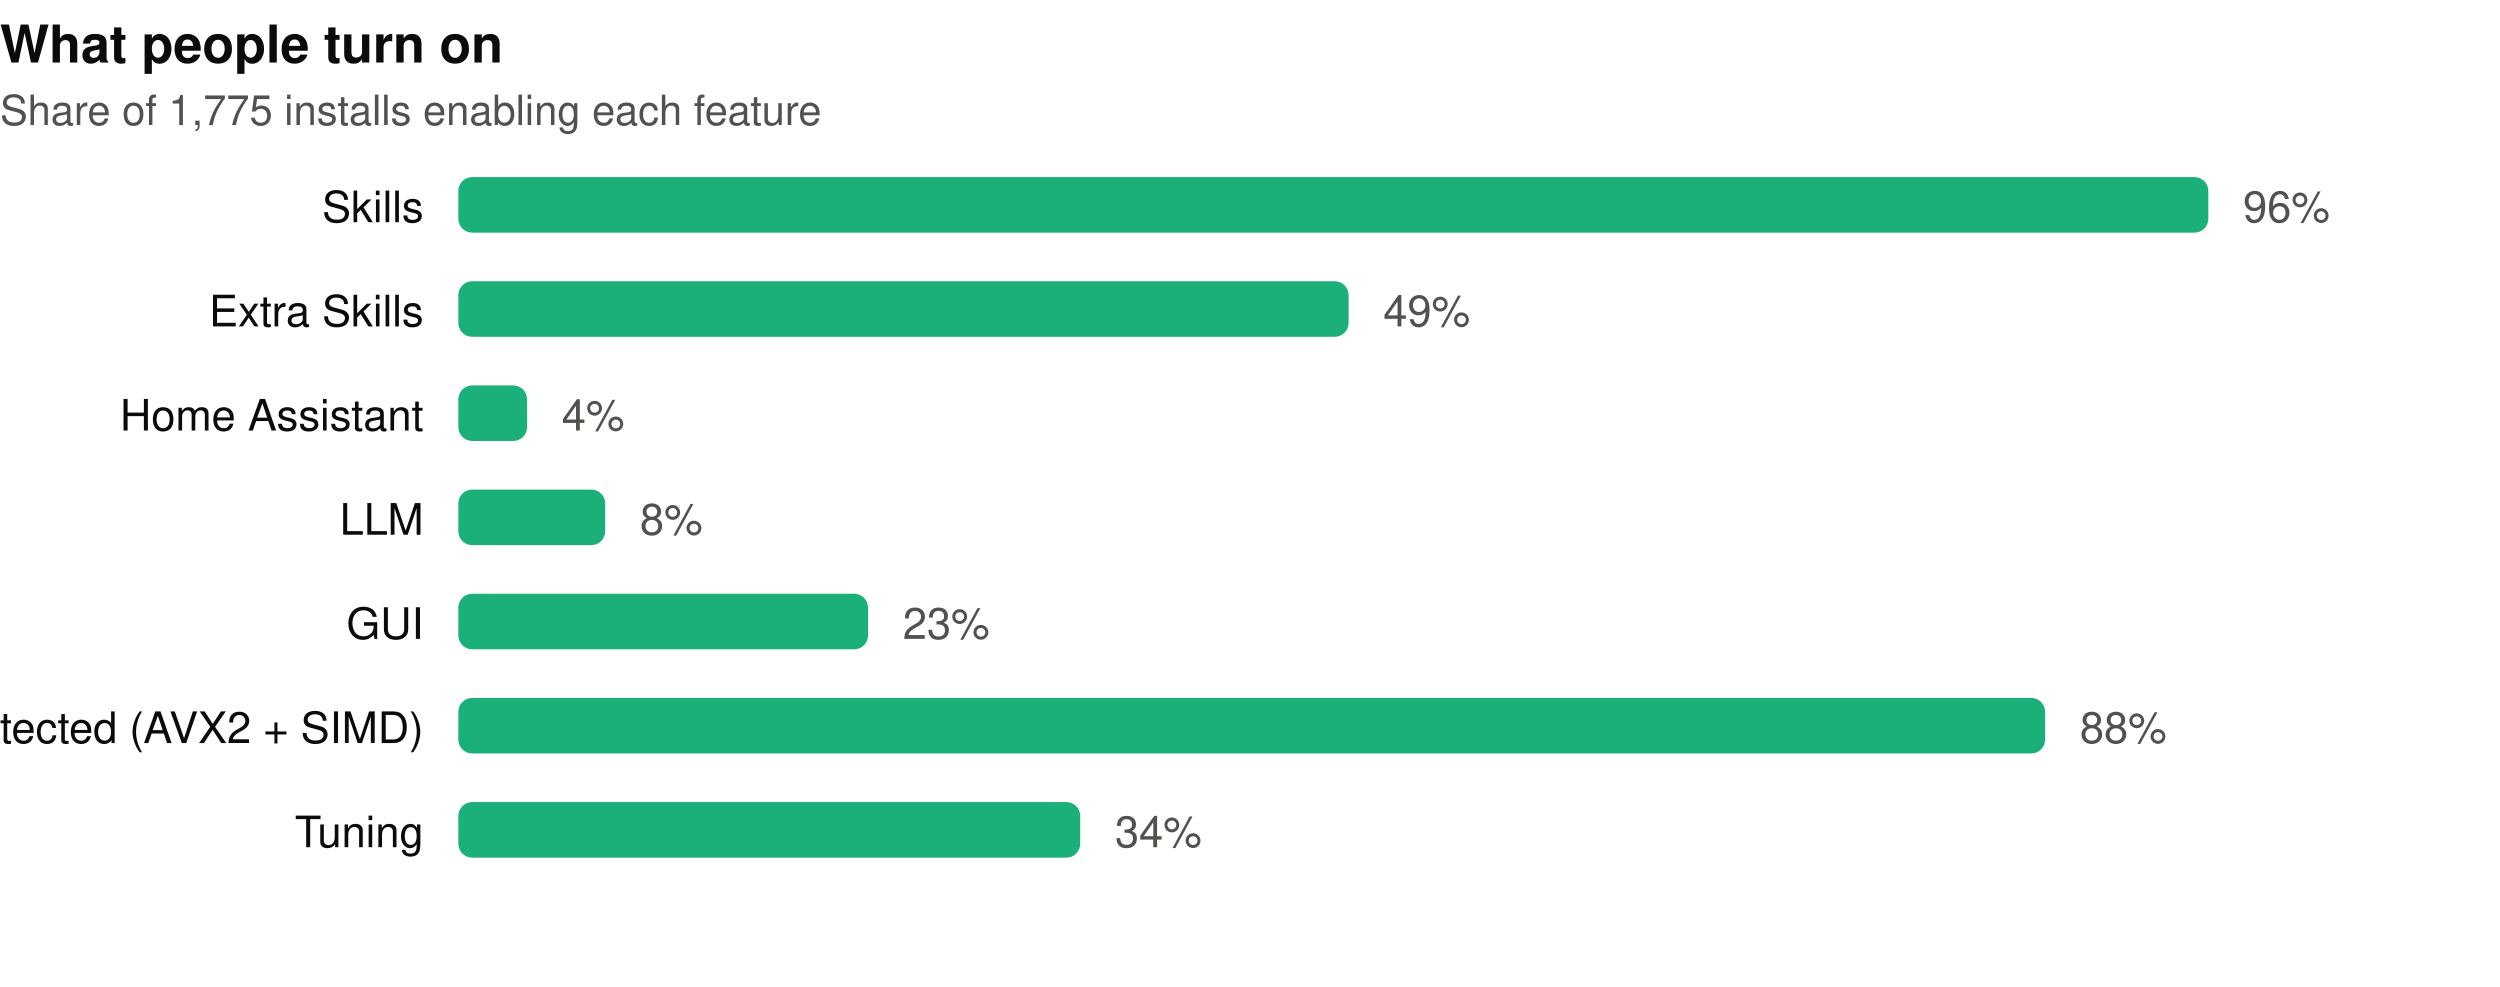
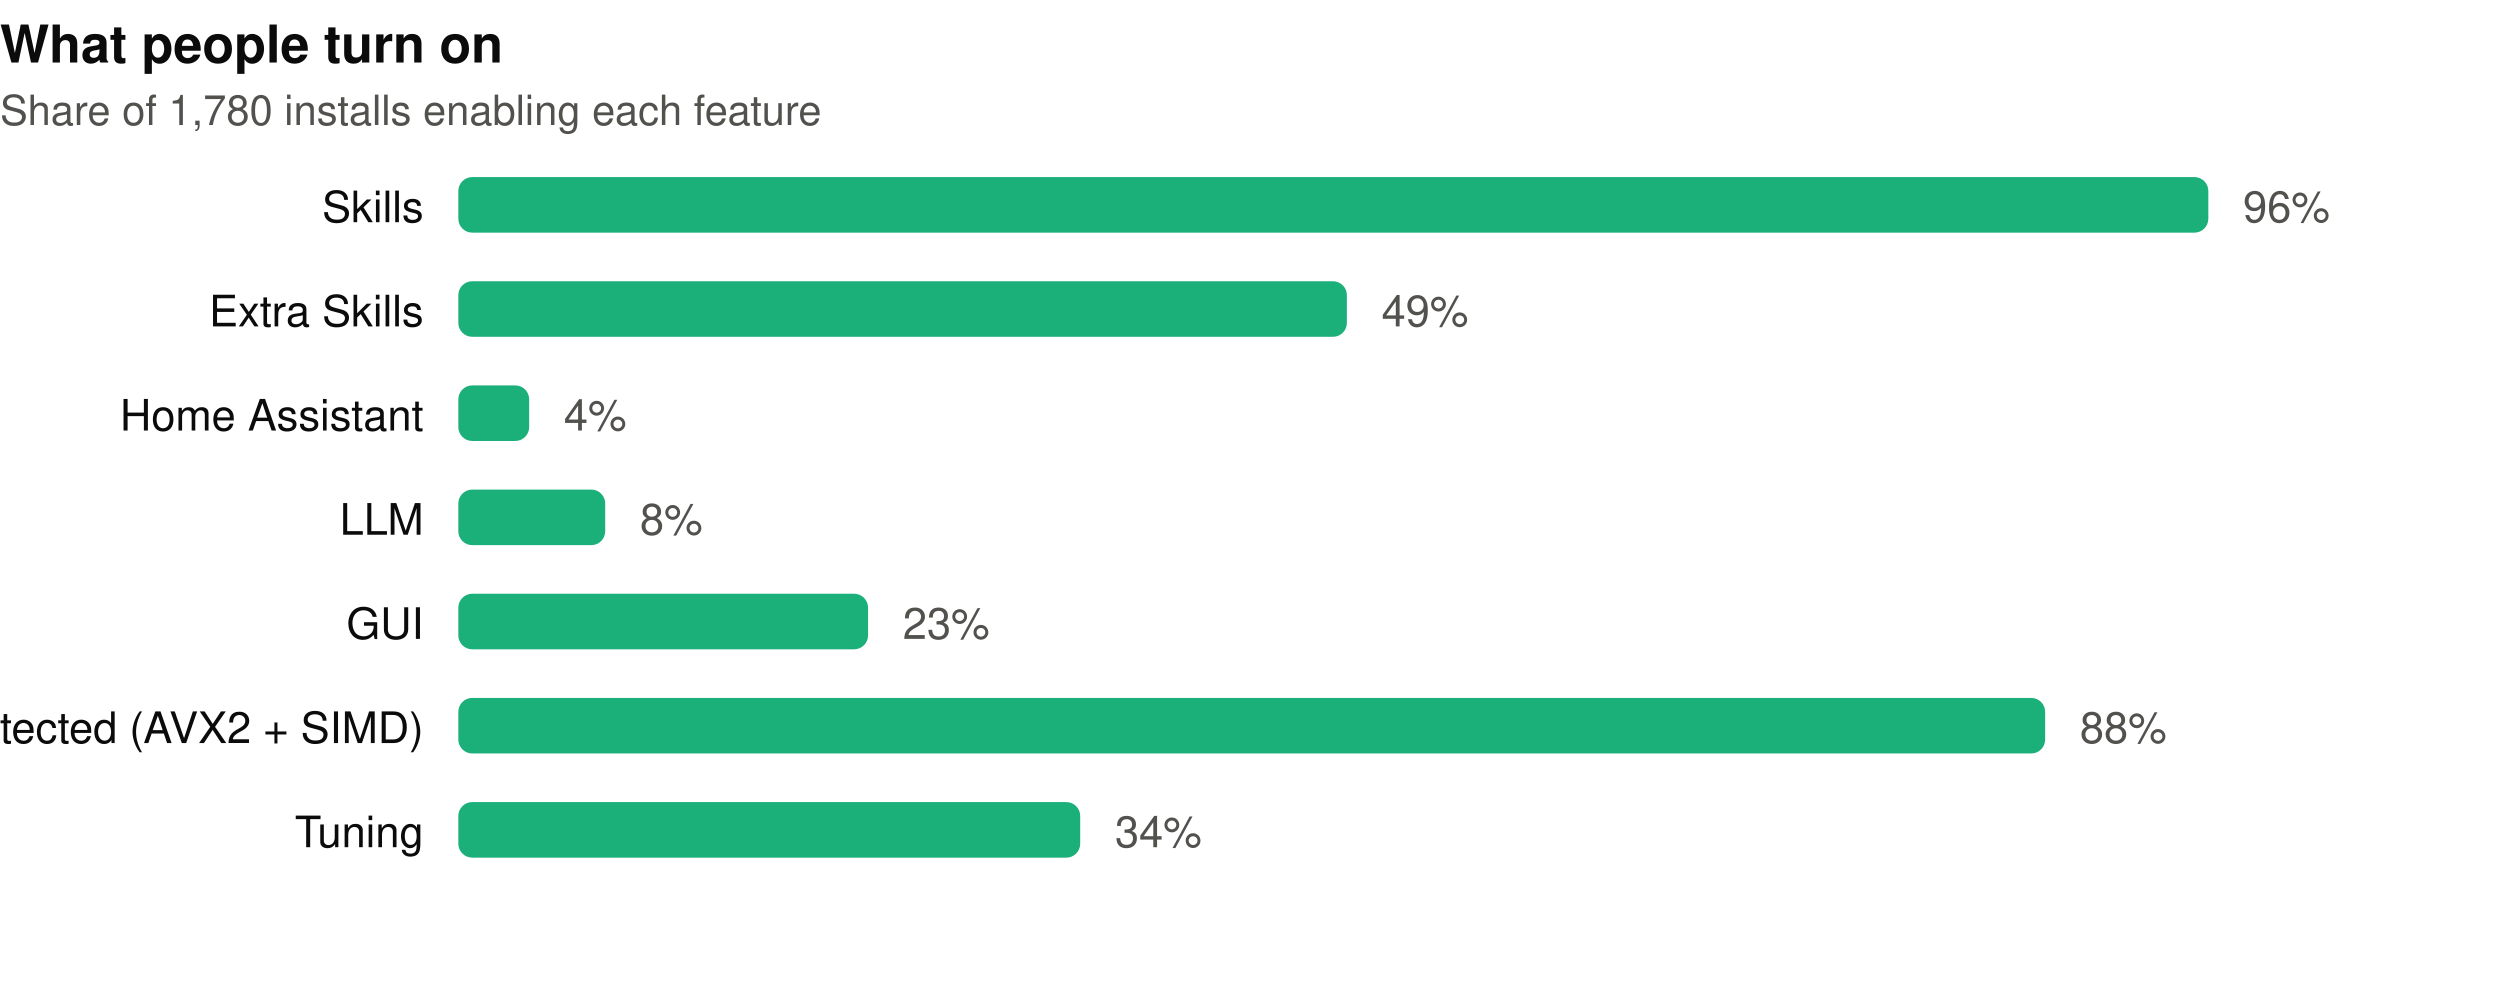
- <svg xmlns="http://www.w3.org/2000/svg" width="720" height="284" viewBox="0 0 720 284" role="img" aria-label="What people turn on. Share of 1,775 installs enabling each feature">
+ <svg xmlns="http://www.w3.org/2000/svg" width="720" height="284" viewBox="0 0 720 284" role="img" aria-label="What people turn on. Share of 1,780 installs enabling each feature">
  <text x="0" y="18" font-family="ui-sans-serif,-apple-system,BlinkMacSystemFont,'Segoe UI',Helvetica,Arial,sans-serif" font-size="15" font-weight="600" fill="#0b0b0b">What people turn on</text>
-   <text x="0" y="36" font-family="ui-sans-serif,-apple-system,BlinkMacSystemFont,'Segoe UI',Helvetica,Arial,sans-serif" font-size="12" fill="#52514e">Share of 1,775 installs enabling each feature</text>
+   <text x="0" y="36" font-family="ui-sans-serif,-apple-system,BlinkMacSystemFont,'Segoe UI',Helvetica,Arial,sans-serif" font-size="12" fill="#52514e">Share of 1,780 installs enabling each feature</text>
  <text x="122" y="64.0" text-anchor="end" font-family="ui-sans-serif,-apple-system,BlinkMacSystemFont,'Segoe UI',Helvetica,Arial,sans-serif" font-size="12.5" fill="#0b0b0b">Skills</text>
  <rect x="132" y="51.0" width="504.0" height="16" rx="4" fill="#1baf7a" />
  <text x="646.0" y="64.0" font-family="ui-sans-serif,-apple-system,BlinkMacSystemFont,'Segoe UI',Helvetica,Arial,sans-serif" font-size="12.5" fill="#52514e">96%</text>
  <text x="122" y="94.0" text-anchor="end" font-family="ui-sans-serif,-apple-system,BlinkMacSystemFont,'Segoe UI',Helvetica,Arial,sans-serif" font-size="12.5" fill="#0b0b0b">Extra Skills</text>
-   <rect x="132" y="81.0" width="256.4" height="16" rx="4" fill="#1baf7a" />
-   <text x="398.4" y="94.0" font-family="ui-sans-serif,-apple-system,BlinkMacSystemFont,'Segoe UI',Helvetica,Arial,sans-serif" font-size="12.5" fill="#52514e">49%</text>
+   <rect x="132" y="81.0" width="255.9" height="16" rx="4" fill="#1baf7a" />
+   <text x="397.9" y="94.0" font-family="ui-sans-serif,-apple-system,BlinkMacSystemFont,'Segoe UI',Helvetica,Arial,sans-serif" font-size="12.5" fill="#52514e">49%</text>
  <text x="122" y="124.0" text-anchor="end" font-family="ui-sans-serif,-apple-system,BlinkMacSystemFont,'Segoe UI',Helvetica,Arial,sans-serif" font-size="12.5" fill="#0b0b0b">Home Assistant</text>
-   <rect x="132" y="111.0" width="19.8" height="16" rx="4" fill="#1baf7a" />
-   <text x="161.8" y="124.0" font-family="ui-sans-serif,-apple-system,BlinkMacSystemFont,'Segoe UI',Helvetica,Arial,sans-serif" font-size="12.5" fill="#52514e">4%</text>
+   <rect x="132" y="111.0" width="20.4" height="16" rx="4" fill="#1baf7a" />
+   <text x="162.4" y="124.0" font-family="ui-sans-serif,-apple-system,BlinkMacSystemFont,'Segoe UI',Helvetica,Arial,sans-serif" font-size="12.5" fill="#52514e">4%</text>
  <text x="122" y="154.0" text-anchor="end" font-family="ui-sans-serif,-apple-system,BlinkMacSystemFont,'Segoe UI',Helvetica,Arial,sans-serif" font-size="12.5" fill="#0b0b0b">LLM</text>
  <rect x="132" y="141.0" width="42.3" height="16" rx="4" fill="#1baf7a" />
  <text x="184.3" y="154.0" font-family="ui-sans-serif,-apple-system,BlinkMacSystemFont,'Segoe UI',Helvetica,Arial,sans-serif" font-size="12.5" fill="#52514e">8%</text>
  <text x="122" y="184.0" text-anchor="end" font-family="ui-sans-serif,-apple-system,BlinkMacSystemFont,'Segoe UI',Helvetica,Arial,sans-serif" font-size="12.5" fill="#0b0b0b">GUI</text>
  <rect x="132" y="171.0" width="118.0" height="16" rx="4" fill="#1baf7a" />
  <text x="260.0" y="184.0" font-family="ui-sans-serif,-apple-system,BlinkMacSystemFont,'Segoe UI',Helvetica,Arial,sans-serif" font-size="12.5" fill="#52514e">23%</text>
  <text x="122" y="214.0" text-anchor="end" font-family="ui-sans-serif,-apple-system,BlinkMacSystemFont,'Segoe UI',Helvetica,Arial,sans-serif" font-size="12.5" fill="#0b0b0b">CPU capability detected (AVX2 + SIMD)</text>
  <rect x="132" y="201.0" width="457.0" height="16" rx="4" fill="#1baf7a" />
  <text x="599.0" y="214.0" font-family="ui-sans-serif,-apple-system,BlinkMacSystemFont,'Segoe UI',Helvetica,Arial,sans-serif" font-size="12.5" fill="#52514e">88%</text>
  <text x="122" y="244.0" text-anchor="end" font-family="ui-sans-serif,-apple-system,BlinkMacSystemFont,'Segoe UI',Helvetica,Arial,sans-serif" font-size="12.5" fill="#0b0b0b">Tuning</text>
  <rect x="132" y="231.0" width="179.1" height="16" rx="4" fill="#1baf7a" />
  <text x="321.1" y="244.0" font-family="ui-sans-serif,-apple-system,BlinkMacSystemFont,'Segoe UI',Helvetica,Arial,sans-serif" font-size="12.5" fill="#52514e">34%</text>
</svg>
